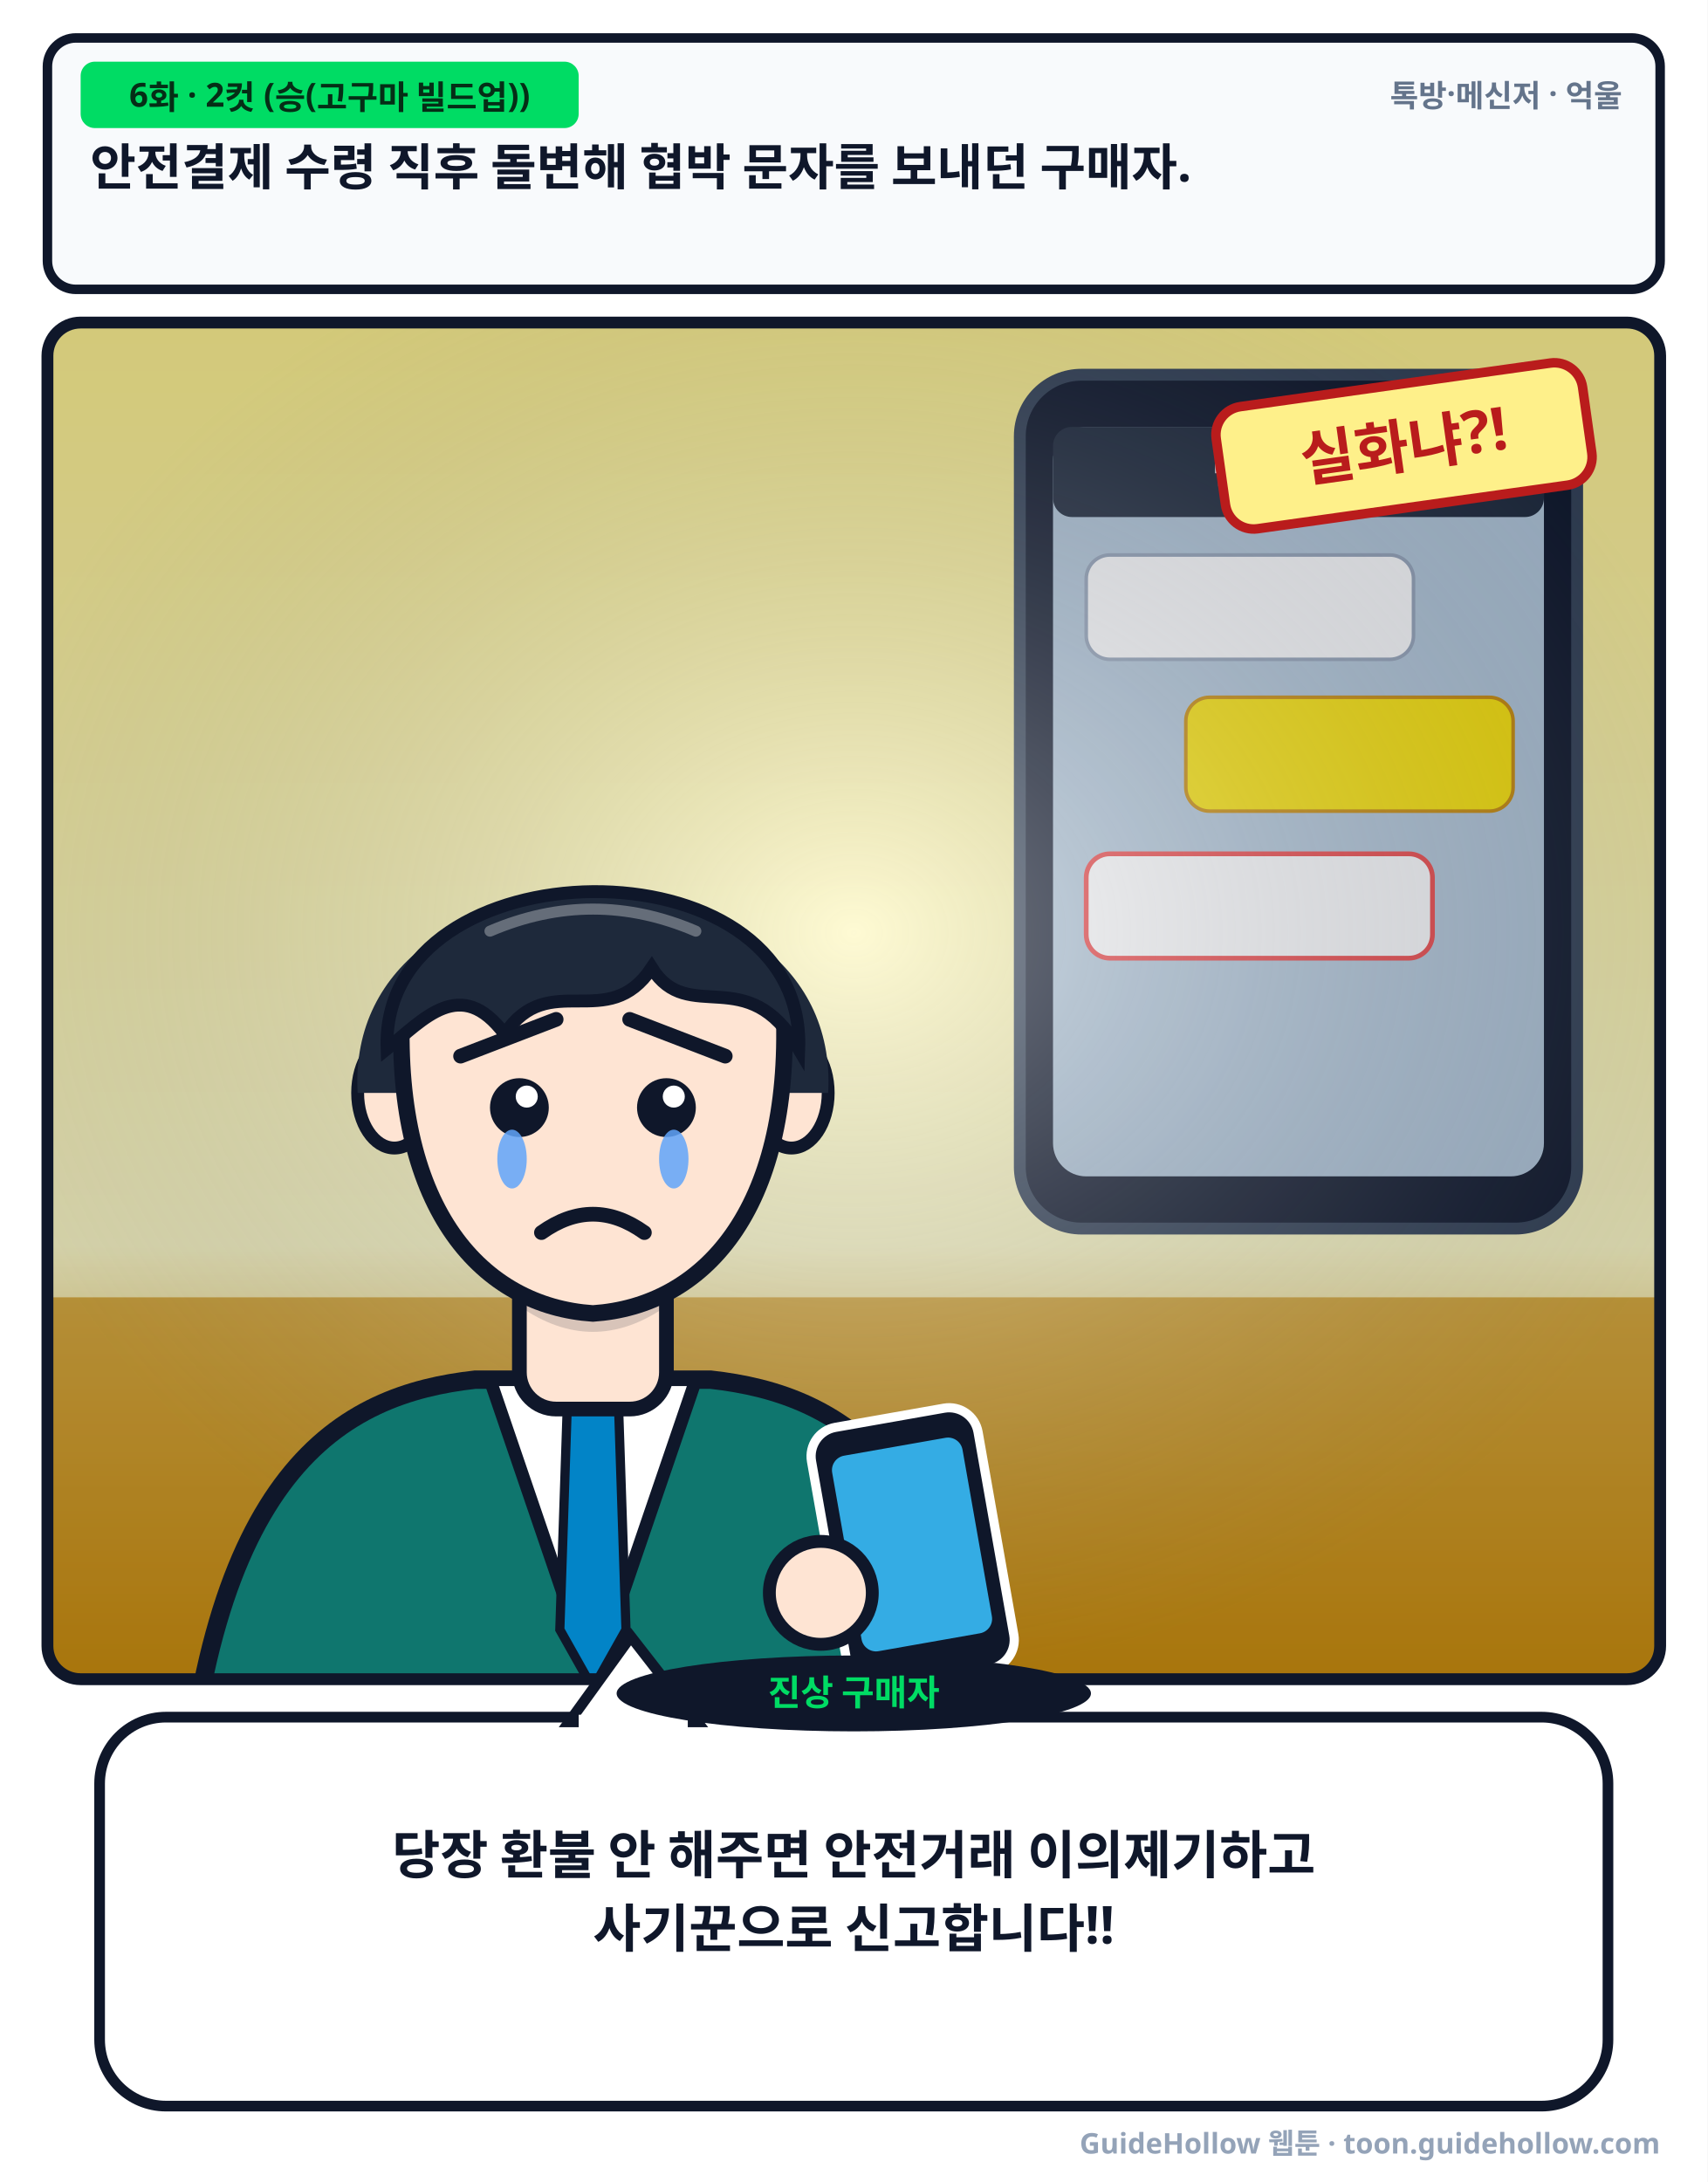
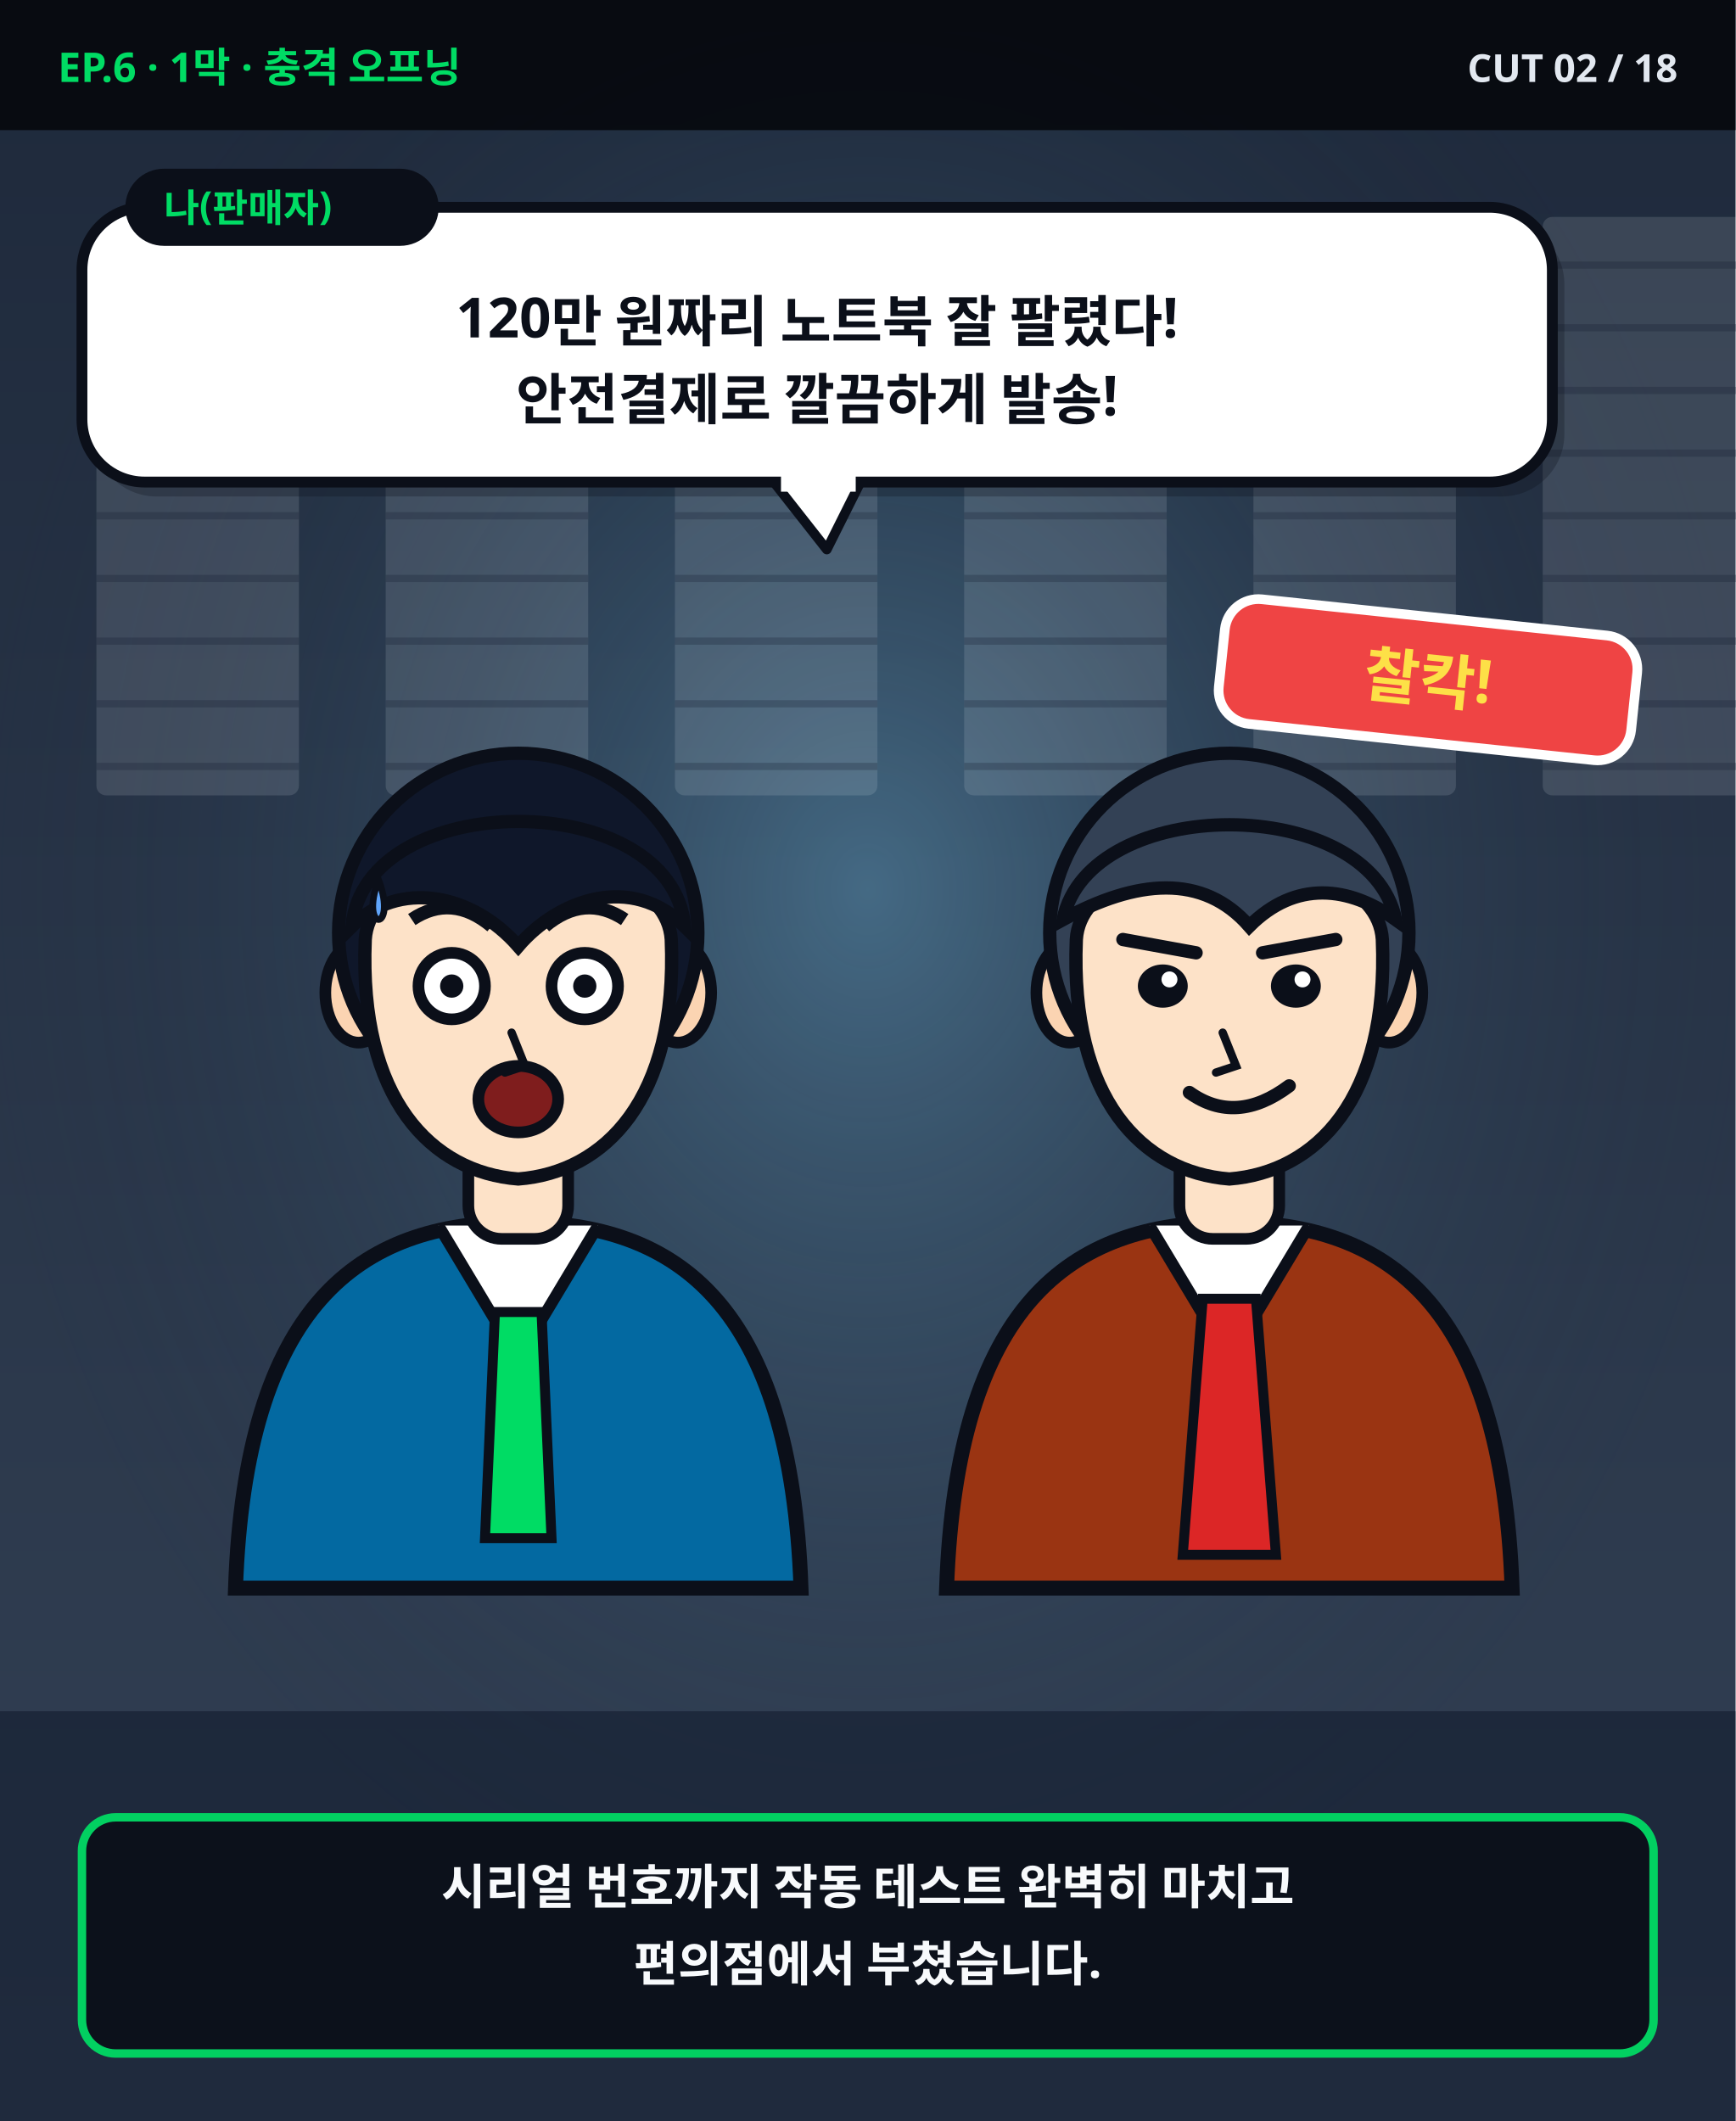
- <svg xmlns="http://www.w3.org/2000/svg" viewBox="0 0 720 920" width="720" height="920" role="img" aria-label="6화 · 2컷 (승(고구마 빌드업)) - 당장 환불 안 해주면 안전거래 이의제기하고 사기꾼으로 신고합니다!!">
-   <rect x="0" y="0" width="720" height="920" fill="#ffffff" />
-   <rect x="20" y="16" width="680" height="106" rx="12" fill="#f8fafc" stroke="#0f172a" stroke-width="4" />
-   <rect x="34" y="26" width="210" height="28" rx="6" fill="#00dc64" />
-   <text x="139" y="45" text-anchor="middle" font-size="14" font-weight="900" fill="#052e16" font-family="Noto Sans KR, sans-serif">6화 · 2컷 (승(고구마 빌드업))</text>
-   <text x="684" y="45" text-anchor="end" font-size="13" font-weight="800" fill="#64748b" font-family="Noto Sans KR, sans-serif">톡방·메신저 · 억울</text>
-   <text x="38" y="78" font-size="21" font-weight="800" fill="#0f172a" font-family="Noto Sans KR, Apple SD Gothic Neo, sans-serif">안전결제 수령 직후 돌변해 협박 문자를 보내던 구매자.</text>
+ <svg xmlns="http://www.w3.org/2000/svg" viewBox="0 0 720 880" width="720" height="880" role="img" aria-label="노트북 반품한다며 500ml 생수병 보낸 구매자… 제가 꺼낸 '무편집 영상'에 경찰서에서 오열한 이유 2컷">
+   <defs>
+     <linearGradient id="bg-office" x1="0" y1="0" x2="0" y2="1">
+       <stop offset="0%" stop-color="#1e293b" />
+       <stop offset="100%" stop-color="#334155" />
+     </linearGradient>
+     <radialGradient id="glow-office" cx="50%" cy="42%" r="52%">
+       <stop offset="0%" stop-color="#7dd3fc" stop-opacity="0.34" />
+       <stop offset="100%" stop-color="#1e293b" stop-opacity="0" />
+     </radialGradient>
+   </defs>
+   <rect width="720" height="880" fill="url(#bg-office)" />
+   <rect width="720" height="880" fill="url(#glow-office)" />
+   <rect x="40" y="90" width="84" height="240" rx="4" fill="#e2e8f0" opacity="0.14" />
+   <line x1="40" y1="110" x2="124" y2="110" stroke="#0f172a" stroke-width="3" opacity="0.25" />
+   <line x1="40" y1="136" x2="124" y2="136" stroke="#0f172a" stroke-width="3" opacity="0.25" />
+   <line x1="40" y1="162" x2="124" y2="162" stroke="#0f172a" stroke-width="3" opacity="0.25" />
+   <line x1="40" y1="188" x2="124" y2="188" stroke="#0f172a" stroke-width="3" opacity="0.25" />
+   <line x1="40" y1="214" x2="124" y2="214" stroke="#0f172a" stroke-width="3" opacity="0.25" />
+   <line x1="40" y1="240" x2="124" y2="240" stroke="#0f172a" stroke-width="3" opacity="0.25" />
+   <line x1="40" y1="266" x2="124" y2="266" stroke="#0f172a" stroke-width="3" opacity="0.25" />
+   <line x1="40" y1="292" x2="124" y2="292" stroke="#0f172a" stroke-width="3" opacity="0.25" />
+   <line x1="40" y1="318" x2="124" y2="318" stroke="#0f172a" stroke-width="3" opacity="0.25" />
+   <rect x="160" y="90" width="84" height="240" rx="4" fill="#e2e8f0" opacity="0.14" />
+   <line x1="160" y1="110" x2="244" y2="110" stroke="#0f172a" stroke-width="3" opacity="0.25" />
+   <line x1="160" y1="136" x2="244" y2="136" stroke="#0f172a" stroke-width="3" opacity="0.25" />
+   <line x1="160" y1="162" x2="244" y2="162" stroke="#0f172a" stroke-width="3" opacity="0.25" />
+   <line x1="160" y1="188" x2="244" y2="188" stroke="#0f172a" stroke-width="3" opacity="0.25" />
+   <line x1="160" y1="214" x2="244" y2="214" stroke="#0f172a" stroke-width="3" opacity="0.25" />
+   <line x1="160" y1="240" x2="244" y2="240" stroke="#0f172a" stroke-width="3" opacity="0.25" />
+   <line x1="160" y1="266" x2="244" y2="266" stroke="#0f172a" stroke-width="3" opacity="0.25" />
+   <line x1="160" y1="292" x2="244" y2="292" stroke="#0f172a" stroke-width="3" opacity="0.25" />
+   <line x1="160" y1="318" x2="244" y2="318" stroke="#0f172a" stroke-width="3" opacity="0.25" />
+   <rect x="280" y="90" width="84" height="240" rx="4" fill="#e2e8f0" opacity="0.14" />
+   <line x1="280" y1="110" x2="364" y2="110" stroke="#0f172a" stroke-width="3" opacity="0.25" />
+   <line x1="280" y1="136" x2="364" y2="136" stroke="#0f172a" stroke-width="3" opacity="0.25" />
+   <line x1="280" y1="162" x2="364" y2="162" stroke="#0f172a" stroke-width="3" opacity="0.25" />
+   <line x1="280" y1="188" x2="364" y2="188" stroke="#0f172a" stroke-width="3" opacity="0.25" />
+   <line x1="280" y1="214" x2="364" y2="214" stroke="#0f172a" stroke-width="3" opacity="0.25" />
+   <line x1="280" y1="240" x2="364" y2="240" stroke="#0f172a" stroke-width="3" opacity="0.25" />
+   <line x1="280" y1="266" x2="364" y2="266" stroke="#0f172a" stroke-width="3" opacity="0.25" />
+   <line x1="280" y1="292" x2="364" y2="292" stroke="#0f172a" stroke-width="3" opacity="0.25" />
+   <line x1="280" y1="318" x2="364" y2="318" stroke="#0f172a" stroke-width="3" opacity="0.25" />
+   <rect x="400" y="90" width="84" height="240" rx="4" fill="#e2e8f0" opacity="0.14" />
+   <line x1="400" y1="110" x2="484" y2="110" stroke="#0f172a" stroke-width="3" opacity="0.25" />
+   <line x1="400" y1="136" x2="484" y2="136" stroke="#0f172a" stroke-width="3" opacity="0.25" />
+   <line x1="400" y1="162" x2="484" y2="162" stroke="#0f172a" stroke-width="3" opacity="0.25" />
+   <line x1="400" y1="188" x2="484" y2="188" stroke="#0f172a" stroke-width="3" opacity="0.25" />
+   <line x1="400" y1="214" x2="484" y2="214" stroke="#0f172a" stroke-width="3" opacity="0.25" />
+   <line x1="400" y1="240" x2="484" y2="240" stroke="#0f172a" stroke-width="3" opacity="0.25" />
+   <line x1="400" y1="266" x2="484" y2="266" stroke="#0f172a" stroke-width="3" opacity="0.25" />
+   <line x1="400" y1="292" x2="484" y2="292" stroke="#0f172a" stroke-width="3" opacity="0.25" />
+   <line x1="400" y1="318" x2="484" y2="318" stroke="#0f172a" stroke-width="3" opacity="0.25" />
+   <rect x="520" y="90" width="84" height="240" rx="4" fill="#e2e8f0" opacity="0.14" />
+   <line x1="520" y1="110" x2="604" y2="110" stroke="#0f172a" stroke-width="3" opacity="0.25" />
+   <line x1="520" y1="136" x2="604" y2="136" stroke="#0f172a" stroke-width="3" opacity="0.25" />
+   <line x1="520" y1="162" x2="604" y2="162" stroke="#0f172a" stroke-width="3" opacity="0.25" />
+   <line x1="520" y1="188" x2="604" y2="188" stroke="#0f172a" stroke-width="3" opacity="0.25" />
+   <line x1="520" y1="214" x2="604" y2="214" stroke="#0f172a" stroke-width="3" opacity="0.25" />
+   <line x1="520" y1="240" x2="604" y2="240" stroke="#0f172a" stroke-width="3" opacity="0.25" />
+   <line x1="520" y1="266" x2="604" y2="266" stroke="#0f172a" stroke-width="3" opacity="0.25" />
+   <line x1="520" y1="292" x2="604" y2="292" stroke="#0f172a" stroke-width="3" opacity="0.25" />
+   <line x1="520" y1="318" x2="604" y2="318" stroke="#0f172a" stroke-width="3" opacity="0.25" />
+   <rect x="640" y="90" width="84" height="240" rx="4" fill="#e2e8f0" opacity="0.14" />
+   <line x1="640" y1="110" x2="724" y2="110" stroke="#0f172a" stroke-width="3" opacity="0.25" />
+   <line x1="640" y1="136" x2="724" y2="136" stroke="#0f172a" stroke-width="3" opacity="0.25" />
+   <line x1="640" y1="162" x2="724" y2="162" stroke="#0f172a" stroke-width="3" opacity="0.25" />
+   <line x1="640" y1="188" x2="724" y2="188" stroke="#0f172a" stroke-width="3" opacity="0.25" />
+   <line x1="640" y1="214" x2="724" y2="214" stroke="#0f172a" stroke-width="3" opacity="0.25" />
+   <line x1="640" y1="240" x2="724" y2="240" stroke="#0f172a" stroke-width="3" opacity="0.25" />
+   <line x1="640" y1="266" x2="724" y2="266" stroke="#0f172a" stroke-width="3" opacity="0.25" />
+   <line x1="640" y1="292" x2="724" y2="292" stroke="#0f172a" stroke-width="3" opacity="0.25" />
+   <line x1="640" y1="318" x2="724" y2="318" stroke="#0f172a" stroke-width="3" opacity="0.25" />
+   <rect x="0" y="710" width="720" height="170" fill="#0f172a" opacity="0.55" />
+   <g transform="translate(215,445) scale(1.38)">
+     <path d="M-85 155 C-82 70 -48 45 0 45 C48 45 82 70 85 155 Z" fill="#0369a1" stroke="#0b0f19" stroke-width="4.5" />
+     <path d="M-24 46 L0 86 L24 46" fill="#ffffff" stroke="#0b0f19" stroke-width="3.5" />
+     <path d="M-7 72 L7 72 L10 140 L-10 140 Z" fill="#00dc64" stroke="#0b0f19" stroke-width="3" />
+     <rect x="-15" y="16" width="30" height="34" rx="10" fill="#fde2c8" stroke="#0b0f19" stroke-width="3.5" />
+     <ellipse cx="-48" cy="-24" rx="10" ry="15" fill="#fbd4b2" stroke="#0b0f19" stroke-width="3.5" />
+     <ellipse cx="48" cy="-24" rx="10" ry="15" fill="#fbd4b2" stroke="#0b0f19" stroke-width="3.5" />
+     <circle cx="0" cy="-42" r="54" fill="#0f172a" stroke="#0b0f19" stroke-width="4" />
+     <path d="M-46 -40 C-48 8 -26 30 0 32 C26 30 48 8 46 -40 C44 -72 -44 -72 -46 -40 Z" fill="#fde2c8" stroke="#0b0f19" stroke-width="4" />
+     <path d="M-50 -44 C-46 -86 46 -86 50 -44 C34 -60 12 -52 0 -38 C-14 -54 -36 -58 -50 -44 Z" fill="#0f172a" stroke="#0b0f19" stroke-width="4" />
+     <path d="M-32 -46 Q-20 -54 -8 -44 M8 -44 Q20 -54 32 -46" fill="none" stroke="#0b0f19" stroke-width="4" />
+     <circle cx="-20" cy="-26" r="10" fill="#ffffff" stroke="#0b0f19" stroke-width="3.5" />
+     <circle cx="20" cy="-26" r="10" fill="#ffffff" stroke="#0b0f19" stroke-width="3.5" />
+     <circle cx="-20" cy="-26" r="3.5" fill="#0b0f19" />
+     <circle cx="20" cy="-26" r="3.5" fill="#0b0f19" />
+     <ellipse cx="0" cy="8" rx="12" ry="10" fill="#7f1d1d" stroke="#0b0f19" stroke-width="3.5" />
+     <path d="M-42 -58 C-48 -42 -36 -42 -42 -58 Z" fill="#60a5fa" stroke="#0b0f19" stroke-width="2" />
+     <path d="M-2 -12 L2 -2 L-4 0" fill="none" stroke="#0b0f19" stroke-width="2.5" stroke-linecap="round" />
+   </g>
+   <g transform="translate(510,445) scale(1.38)">
+     <path d="M-85 155 C-82 70 -48 45 0 45 C48 45 82 70 85 155 Z" fill="#9a3412" stroke="#0b0f19" stroke-width="4.5" />
+     <path d="M-24 46 L0 86 L24 46" fill="#ffffff" stroke="#0b0f19" stroke-width="3.5" />
+     <path d="M-8 68 L8 68 L14 145 L-14 145 Z" fill="#dc2626" stroke="#0b0f19" stroke-width="3" />
+     <rect x="-15" y="16" width="30" height="34" rx="10" fill="#fde2c8" stroke="#0b0f19" stroke-width="3.5" />
+     <ellipse cx="-48" cy="-24" rx="10" ry="15" fill="#fbd4b2" stroke="#0b0f19" stroke-width="3.5" />
+     <ellipse cx="48" cy="-24" rx="10" ry="15" fill="#fbd4b2" stroke="#0b0f19" stroke-width="3.5" />
+     <circle cx="0" cy="-42" r="54" fill="#334155" stroke="#0b0f19" stroke-width="4" />
+     <path d="M-46 -40 C-48 8 -26 30 0 32 C26 30 48 8 46 -40 C44 -72 -44 -72 -46 -40 Z" fill="#fde2c8" stroke="#0b0f19" stroke-width="4" />
+     <path d="M-50 -46 C-42 -84 42 -84 50 -46 C36 -56 20 -58 6 -44 C-8 -60 -28 -58 -50 -46 Z" fill="#334155" stroke="#0b0f19" stroke-width="4" />
+     <path d="M-32 -40 L-10 -36 M10 -36 L32 -40" stroke="#0b0f19" stroke-width="4" stroke-linecap="round" />
+     <ellipse cx="-20" cy="-26" rx="7.5" ry="6.5" fill="#0b0f19" />
+     <ellipse cx="20" cy="-26" rx="7.5" ry="6.5" fill="#0b0f19" />
+     <circle cx="-18" cy="-28" r="2.4" fill="#ffffff" />
+     <circle cx="22" cy="-28" r="2.4" fill="#ffffff" />
+     <path d="M-12 6 Q2 16 18 4" fill="none" stroke="#0b0f19" stroke-width="4" stroke-linecap="round" />
+     <path d="M-2 -12 L2 -2 L-4 0" fill="none" stroke="#0b0f19" stroke-width="2.5" stroke-linecap="round" />
+   </g>
+   <rect x="0" y="0" width="720" height="54" fill="#05070b" opacity="0.88" />
+   <text x="24" y="34" font-family="Pretendard, Apple SD Gothic Neo, sans-serif" font-size="17" font-weight="800" fill="#00dc64">EP.6 · 1막 · 충격 오프닝</text>
+   <text x="696" y="34" text-anchor="end" font-family="Pretendard, Apple SD Gothic Neo, sans-serif" font-size="16" font-weight="800" fill="#e2e8f0">CUT 02 / 18</text>
  <g>
-     <clipPath id="stageClip">
-       <rect x="20" y="136" width="680" height="572" rx="14" />
-     </clipPath>
-     <g clip-path="url(#stageClip)">
-       <defs>
-         <linearGradient id="bgGrad" x1="0" y1="0" x2="0" y2="1">
-           <stop offset="0%" stop-color="#fef08a" />
-           <stop offset="68%" stop-color="#fef9c3" />
-           <stop offset="100%" stop-color="#ca8a04" />
-         </linearGradient>
-         <radialGradient id="spotGrad" cx="50%" cy="45%" r="55%">
-           <stop offset="0%" stop-color="#ffffff" stop-opacity="0.45" />
-           <stop offset="100%" stop-color="#0f172a" stop-opacity="0.18" />
-         </radialGradient>
-       </defs>
-       <rect x="20" y="136" width="680" height="572" fill="url(#bgGrad)" />
-       <rect x="20" y="547" width="680" height="160" fill="#ca8a04" opacity="0.68" />
-       <rect x="430" y="158" width="235" height="360" rx="26" fill="#0f172a" stroke="#334155" stroke-width="5" />
-       <rect x="444" y="180" width="207" height="316" rx="14" fill="#b2c7d9" />
-       <rect x="444" y="180" width="207" height="38" rx="8" fill="#1e293b" />
-       <text x="548" y="204" text-anchor="middle" font-size="14" font-weight="800" fill="#f8fafc">단톡방 (99+)</text>
-       <rect x="458" y="234" width="138" height="44" rx="10" fill="#ffffff" stroke="#94a3b8" stroke-width="1.5" />
-       <rect x="500" y="294" width="138" height="48" rx="10" fill="#fee500" stroke="#ca8a04" stroke-width="1.5" />
-       <rect x="458" y="360" width="146" height="44" rx="10" fill="#ffffff" stroke="#ef4444" stroke-width="2" />
-       <circle cx="650" cy="172" r="18" fill="#ef4444" />
-       <text x="650" y="178" text-anchor="middle" font-size="13" font-weight="900" fill="#ffffff">!</text>
-       <rect x="20" y="136" width="680" height="572" fill="url(#spotGrad)" />
-       <g transform="translate(250,498) scale(1.55)">
-         <path d="M -112 185 C -106 78, -68 58, -32 54 L 32 54 C 68 58, 106 78, 112 185 Z" fill="#0f766e" stroke="#0f172a" stroke-width="5" />
-         <polygon points="-28,54 28,54 0,136" fill="#ffffff" stroke="#0f172a" stroke-width="3.5" />
-         <polygon points="-7,62 7,62 9,122 0,138 -9,122" fill="#0284c7" stroke="#0f172a" stroke-width="2.5" />
-         <rect x="-20" y="18" width="40" height="44" rx="10" fill="#fee4d3" stroke="#0f172a" stroke-width="4" />
-         <path d="M -20 34 Q 0 48 20 34 L 20 22 L -20 22 Z" fill="#0f172a" opacity="0.16" />
-         <ellipse cx="-54" cy="-24" rx="10" ry="15" fill="#fee4d3" stroke="#0f172a" stroke-width="3.5" />
-         <ellipse cx="54" cy="-24" rx="10" ry="15" fill="#fee4d3" stroke="#0f172a" stroke-width="3.5" />
-         <path d="M -64 -24 C -68 -96, 68 -96, 64 -24 Z" fill="#1e293b" />
-         <path d="M -52 -46 C -54 8, -30 34, 0 36 C 30 34, 54 8, 52 -46 C 52 -84, -52 -84, -52 -46 Z" fill="#fee4d3" stroke="#0f172a" stroke-width="4.5" />
-         <path d="M -56 -36 C -58 -92, 58 -94, 56 -36 C 42 -60, 26 -42, 16 -58 C 4 -40, -12 -58, -24 -40 C -36 -56, -46 -44, -56 -36 Z" fill="#1e293b" stroke="#0f172a" stroke-width="3.5" />
-         <path d="M -28 -68 Q 0 -80 28 -68" fill="none" stroke="#ffffff" stroke-width="3" opacity="0.32" stroke-linecap="round" />
-         <line x1="-36" y1="-34" x2="-10" y2="-44" stroke="#0f172a" stroke-width="4" stroke-linecap="round" />
-         <line x1="36" y1="-34" x2="10" y2="-44" stroke="#0f172a" stroke-width="4" stroke-linecap="round" />
-         <ellipse cx="-20" cy="-20" rx="8" ry="8" fill="#0f172a" />
-         <circle cx="-18" cy="-23" r="3" fill="#ffffff" />
-         <ellipse cx="20" cy="-20" rx="8" ry="8" fill="#0f172a" />
-         <circle cx="22" cy="-23" r="3" fill="#ffffff" />
-         <ellipse cx="-22" cy="-6" rx="4" ry="8" fill="#60a5fa" opacity="0.85" />
-         <ellipse cx="22" cy="-6" rx="4" ry="8" fill="#60a5fa" opacity="0.85" />
-         <path d="M -14 14 Q 0 4 14 14" fill="none" stroke="#0f172a" stroke-width="4" stroke-linecap="round" />
-         <rect x="64" y="64" width="46" height="72" rx="8" fill="#0f172a" stroke="#ffffff" stroke-width="2.5" transform="rotate(-10 86 100)" />
-         <rect x="69" y="72" width="36" height="54" rx="4" fill="#38bdf8" opacity="0.9" transform="rotate(-10 86 100)" />
-         <circle cx="62" cy="112" r="14" fill="#fee4d3" stroke="#0f172a" stroke-width="3.5" />
-       </g>
-     </g>
-     <rect x="20" y="136" width="680" height="572" rx="14" fill="none" stroke="#0f172a" stroke-width="5" />
+     <rect x="39" y="92" width="610" height="114" rx="26" fill="#0b0f19" opacity="0.28" />
+     <rect x="34" y="86" width="610" height="114" rx="26" fill="#ffffff" stroke="#0b0f19" stroke-width="4.5" />
+     <polygon points="321,200 343,228 357,200" fill="#ffffff" stroke="#0b0f19" stroke-width="4" stroke-linejoin="round" />
+     <rect x="324" y="195" width="31" height="9" fill="#ffffff" />
+     <rect x="52" y="70" width="130" height="32" rx="16" fill="#0b0f19" />
+     <text x="68" y="92" font-family="Pretendard, Apple SD Gothic Neo, sans-serif" font-size="16" font-weight="800" fill="#00dc64">나(판매자)</text>
+     <text x="339" y="140" text-anchor="middle" font-family="Pretendard, Apple SD Gothic Neo, sans-serif" font-size="23" font-weight="800" fill="#0b0f19">120만 원짜리 노트북 잘 팔렸다!</text>
+     <text x="339" y="174" text-anchor="middle" font-family="Pretendard, Apple SD Gothic Neo, sans-serif" font-size="23" font-weight="800" fill="#0b0f19">안전결제로 깔끔하게 발송!</text>
  </g>
-   <g transform="translate(592, 188) rotate(-8)">
-     <rect x="-78" y="-26" width="156" height="52" rx="12" fill="#fef08a" stroke="#b91c1c" stroke-width="4" />
-     <text x="0" y="9" text-anchor="middle" font-size="25" font-weight="900" fill="#b91c1c" font-family="Noto Sans KR, sans-serif">실화냐?!</text>
+   <g transform="translate(592, 286) rotate(6)">
+     <rect x="-86" y="-30" width="172" height="52" rx="14" fill="#ef4444" stroke="#ffffff" stroke-width="4" />
+     <text x="0" y="5" text-anchor="middle" font-family="Pretendard, Apple SD Gothic Neo, sans-serif" font-size="25" font-weight="900" fill="#fde047">찰칵!</text>
  </g>
-   <rect x="42" y="724" width="636" height="164" rx="28" fill="#ffffff" stroke="#0f172a" stroke-width="4.5" />
-   <polygon points="240,726 266,690 294,726" fill="#ffffff" stroke="#0f172a" stroke-width="4.5" />
-   <line x1="244" y1="726" x2="290" y2="726" stroke="#ffffff" stroke-width="6" />
-   <rect x="260" y="698" width="200" height="32" rx="999" fill="#0f172a" />
-   <text x="360" y="719" text-anchor="middle" font-size="15" font-weight="900" fill="#00dc64" font-family="Noto Sans KR, sans-serif">진상 구매자</text>
-   <text x="360" y="790" text-anchor="middle" font-size="22" font-weight="800" fill="#0f172a" font-family="Noto Sans KR, Apple SD Gothic Neo, sans-serif">당장 환불 안 해주면 안전거래 이의제기하고</text>
-   <text x="360" y="821" text-anchor="middle" font-size="22" font-weight="800" fill="#0f172a" font-family="Noto Sans KR, Apple SD Gothic Neo, sans-serif">사기꾼으로 신고합니다!!</text>
-   <text x="700" y="908" text-anchor="end" font-size="12" font-weight="700" fill="#94a3b8" font-family="Noto Sans KR, sans-serif">GuideHollow 웹툰 · toon.guidehollow.com</text>
+   <rect x="34" y="754" width="652" height="98" rx="14" fill="#0b0f19" opacity="0.93" stroke="#00dc64" stroke-width="3.5" />
+   <text x="360" y="790" text-anchor="middle" font-family="Pretendard, Apple SD Gothic Neo, sans-serif" font-size="20" font-weight="700" fill="#f8fafc">시리얼 번호까지 작동 테스트 완벽히 마치고</text>
+   <text x="360" y="822" text-anchor="middle" font-family="Pretendard, Apple SD Gothic Neo, sans-serif" font-size="20" font-weight="700" fill="#f8fafc">편의점에서 부쳤습니다.</text>
</svg>
